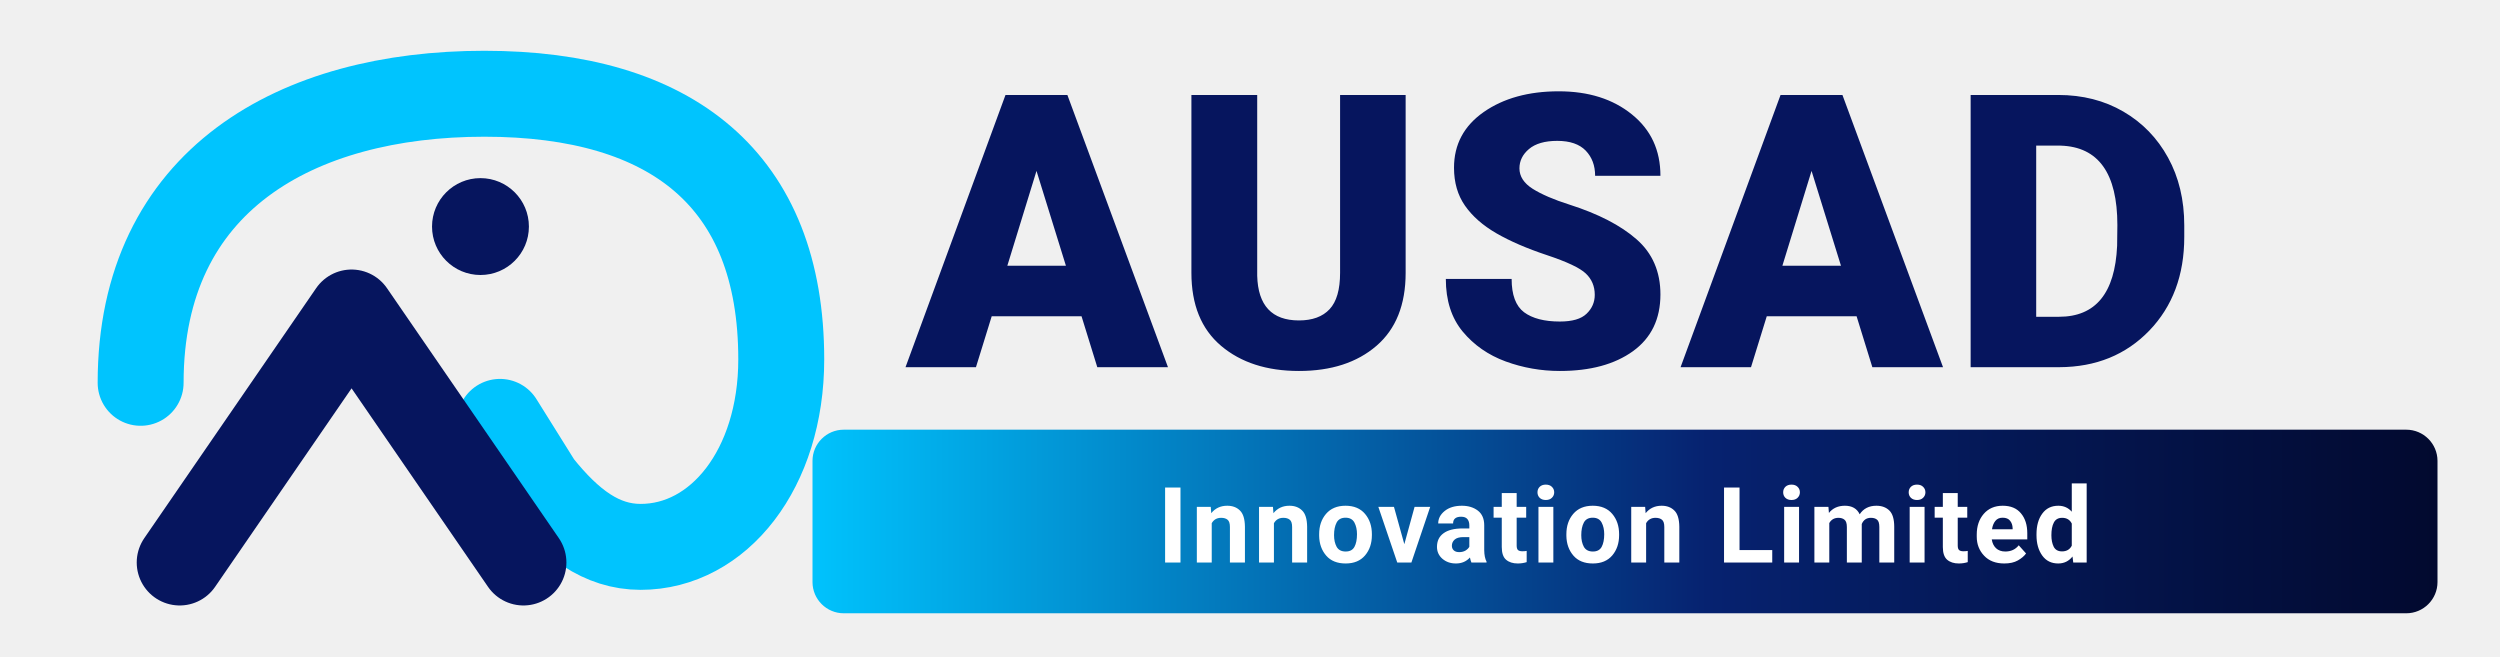
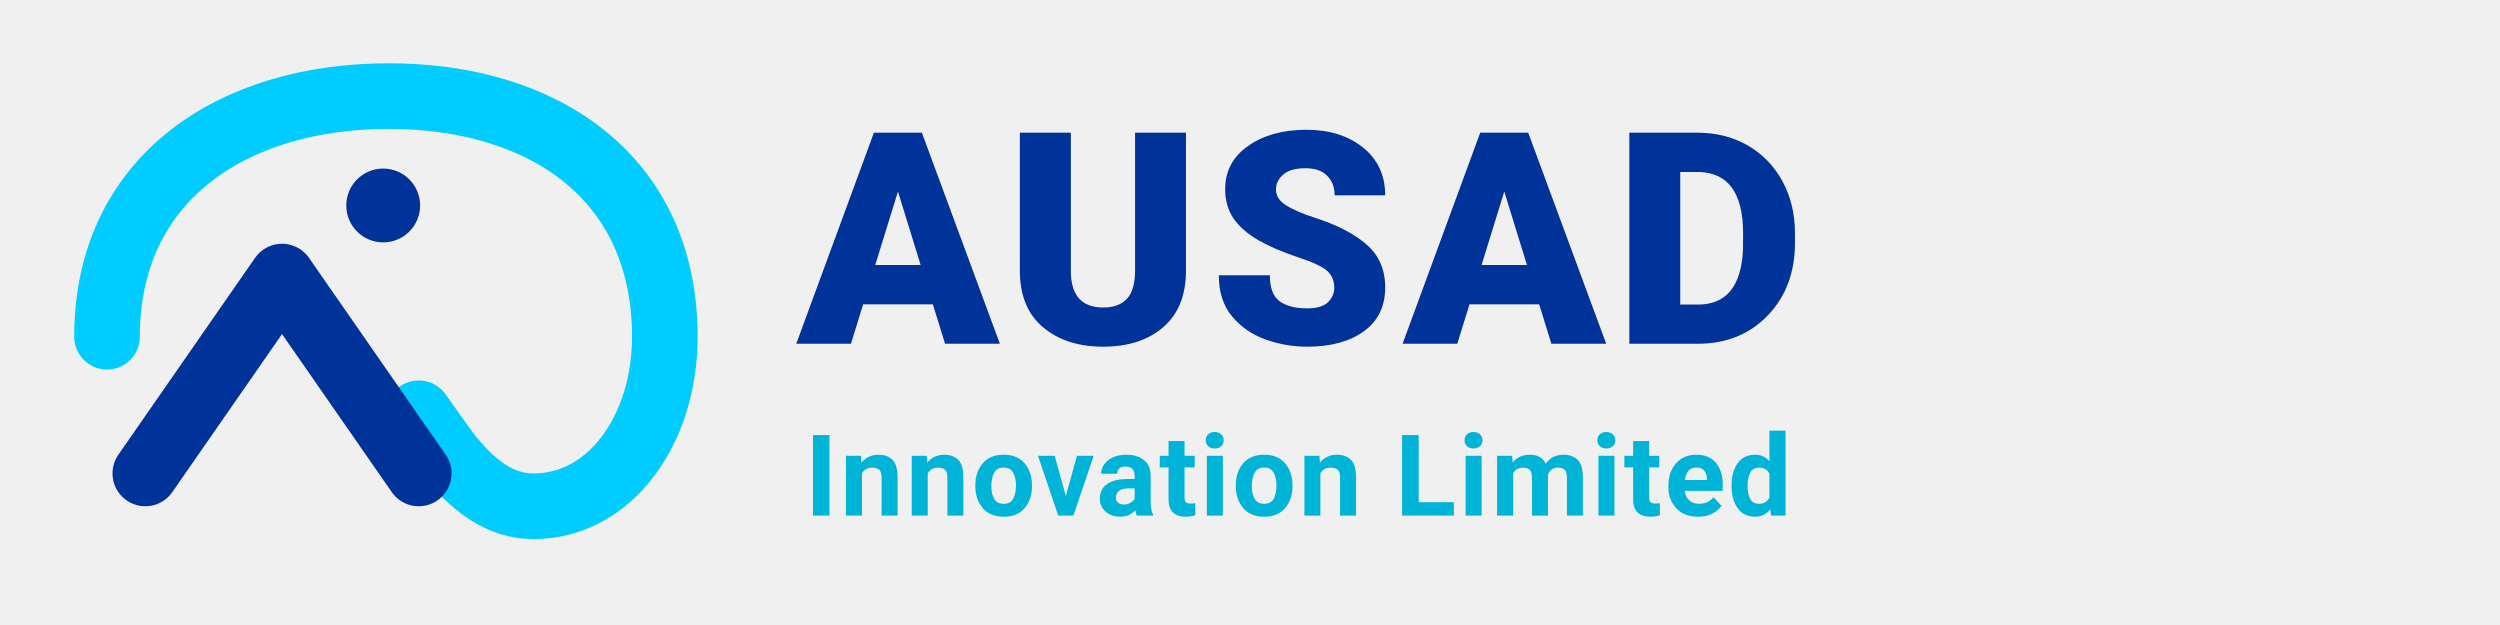
- <svg xmlns="http://www.w3.org/2000/svg" viewBox="0 0 320 84" width="640" height="168">
-   <defs>
-     <linearGradient id="ausadBadgeGrad" x1="0%" y1="0%" x2="100%" y2="0%">
-       <stop offset="0%" stop-color="#00C4FE" />
-       <stop offset="55%" stop-color="#062270" />
-       <stop offset="100%" stop-color="#02092E" />
-     </linearGradient>
-     <linearGradient id="ausadTileGrad" x1="0%" y1="100%" x2="100%" y2="0%">
-       <stop offset="0%" stop-color="#00C4FE" />
-       <stop offset="50%" stop-color="#07338C" />
-       <stop offset="100%" stop-color="#030E40" />
-     </linearGradient>
-   </defs>
-   <g transform="translate(2, 4)">
-     <path d="M 16,45 C 16,19 36,8 60,8 C 84,8 98,19 98,42 C 98,56 90,66 80,66 C 75,66 71,63 67,58 L 62,50" fill="none" stroke="#00C4FE" stroke-width="11" stroke-linecap="round" stroke-linejoin="round" />
-     <path d="M 21,68 L 43,36 L 65,68" fill="none" stroke="#06155E" stroke-width="11" stroke-linecap="round" stroke-linejoin="round" />
-     <circle cx="59.5" cy="25" r="6.2" fill="#06155E" />
+ <svg xmlns="http://www.w3.org/2000/svg" viewBox="0 0 320 80" width="640" height="160">
+   <g transform="translate(6, 6) scale(0.35)">
+     <path d="M 22,106 C 22,48 68,18 125,18 C 182,18 226,48 226,106 C 226,140 206,168 178,168 C 166,168 156,161 146,148 L 136,134" fill="none" stroke="#00CCFF" stroke-width="24" stroke-linecap="round" stroke-linejoin="round" />
+     <path d="M 36,156 L 86,84 L 136,156" fill="none" stroke="#003399" stroke-width="24" stroke-linecap="round" stroke-linejoin="round" />
+     <circle cx="123" cy="58" r="13.5" fill="#003399" />
  </g>
-   <text x="116" y="47" font-family="'DM Sans', system-ui, -apple-system, BlinkMacSystemFont, 'Segoe UI', Roboto, 'Arial Black', sans-serif" font-size="49" font-weight="900" letter-spacing="1" fill="#06155E">AUSAD</text>
-   <rect x="104" y="55" width="208" height="23.5" rx="4" fill="url(#ausadBadgeGrad)" />
-   <text x="208" y="72" text-anchor="middle" font-family="'DM Sans', system-ui, -apple-system, BlinkMacSystemFont, 'Segoe UI', Roboto, sans-serif" font-size="13.5" font-weight="700" letter-spacing="0.4" fill="#ffffff">Innovation Limited</text>
+   <text x="102" y="44" font-family="'DM Sans', -apple-system, BlinkMacSystemFont, 'Segoe UI', Roboto, sans-serif" font-size="38" font-weight="900" letter-spacing="1" fill="#003399">AUSAD</text>
+   <text x="103" y="66" font-family="'DM Sans', -apple-system, BlinkMacSystemFont, 'Segoe UI', Roboto, sans-serif" font-size="14.5" font-weight="600" letter-spacing="0.3" fill="#00B4D8">Innovation Limited</text>
</svg>
